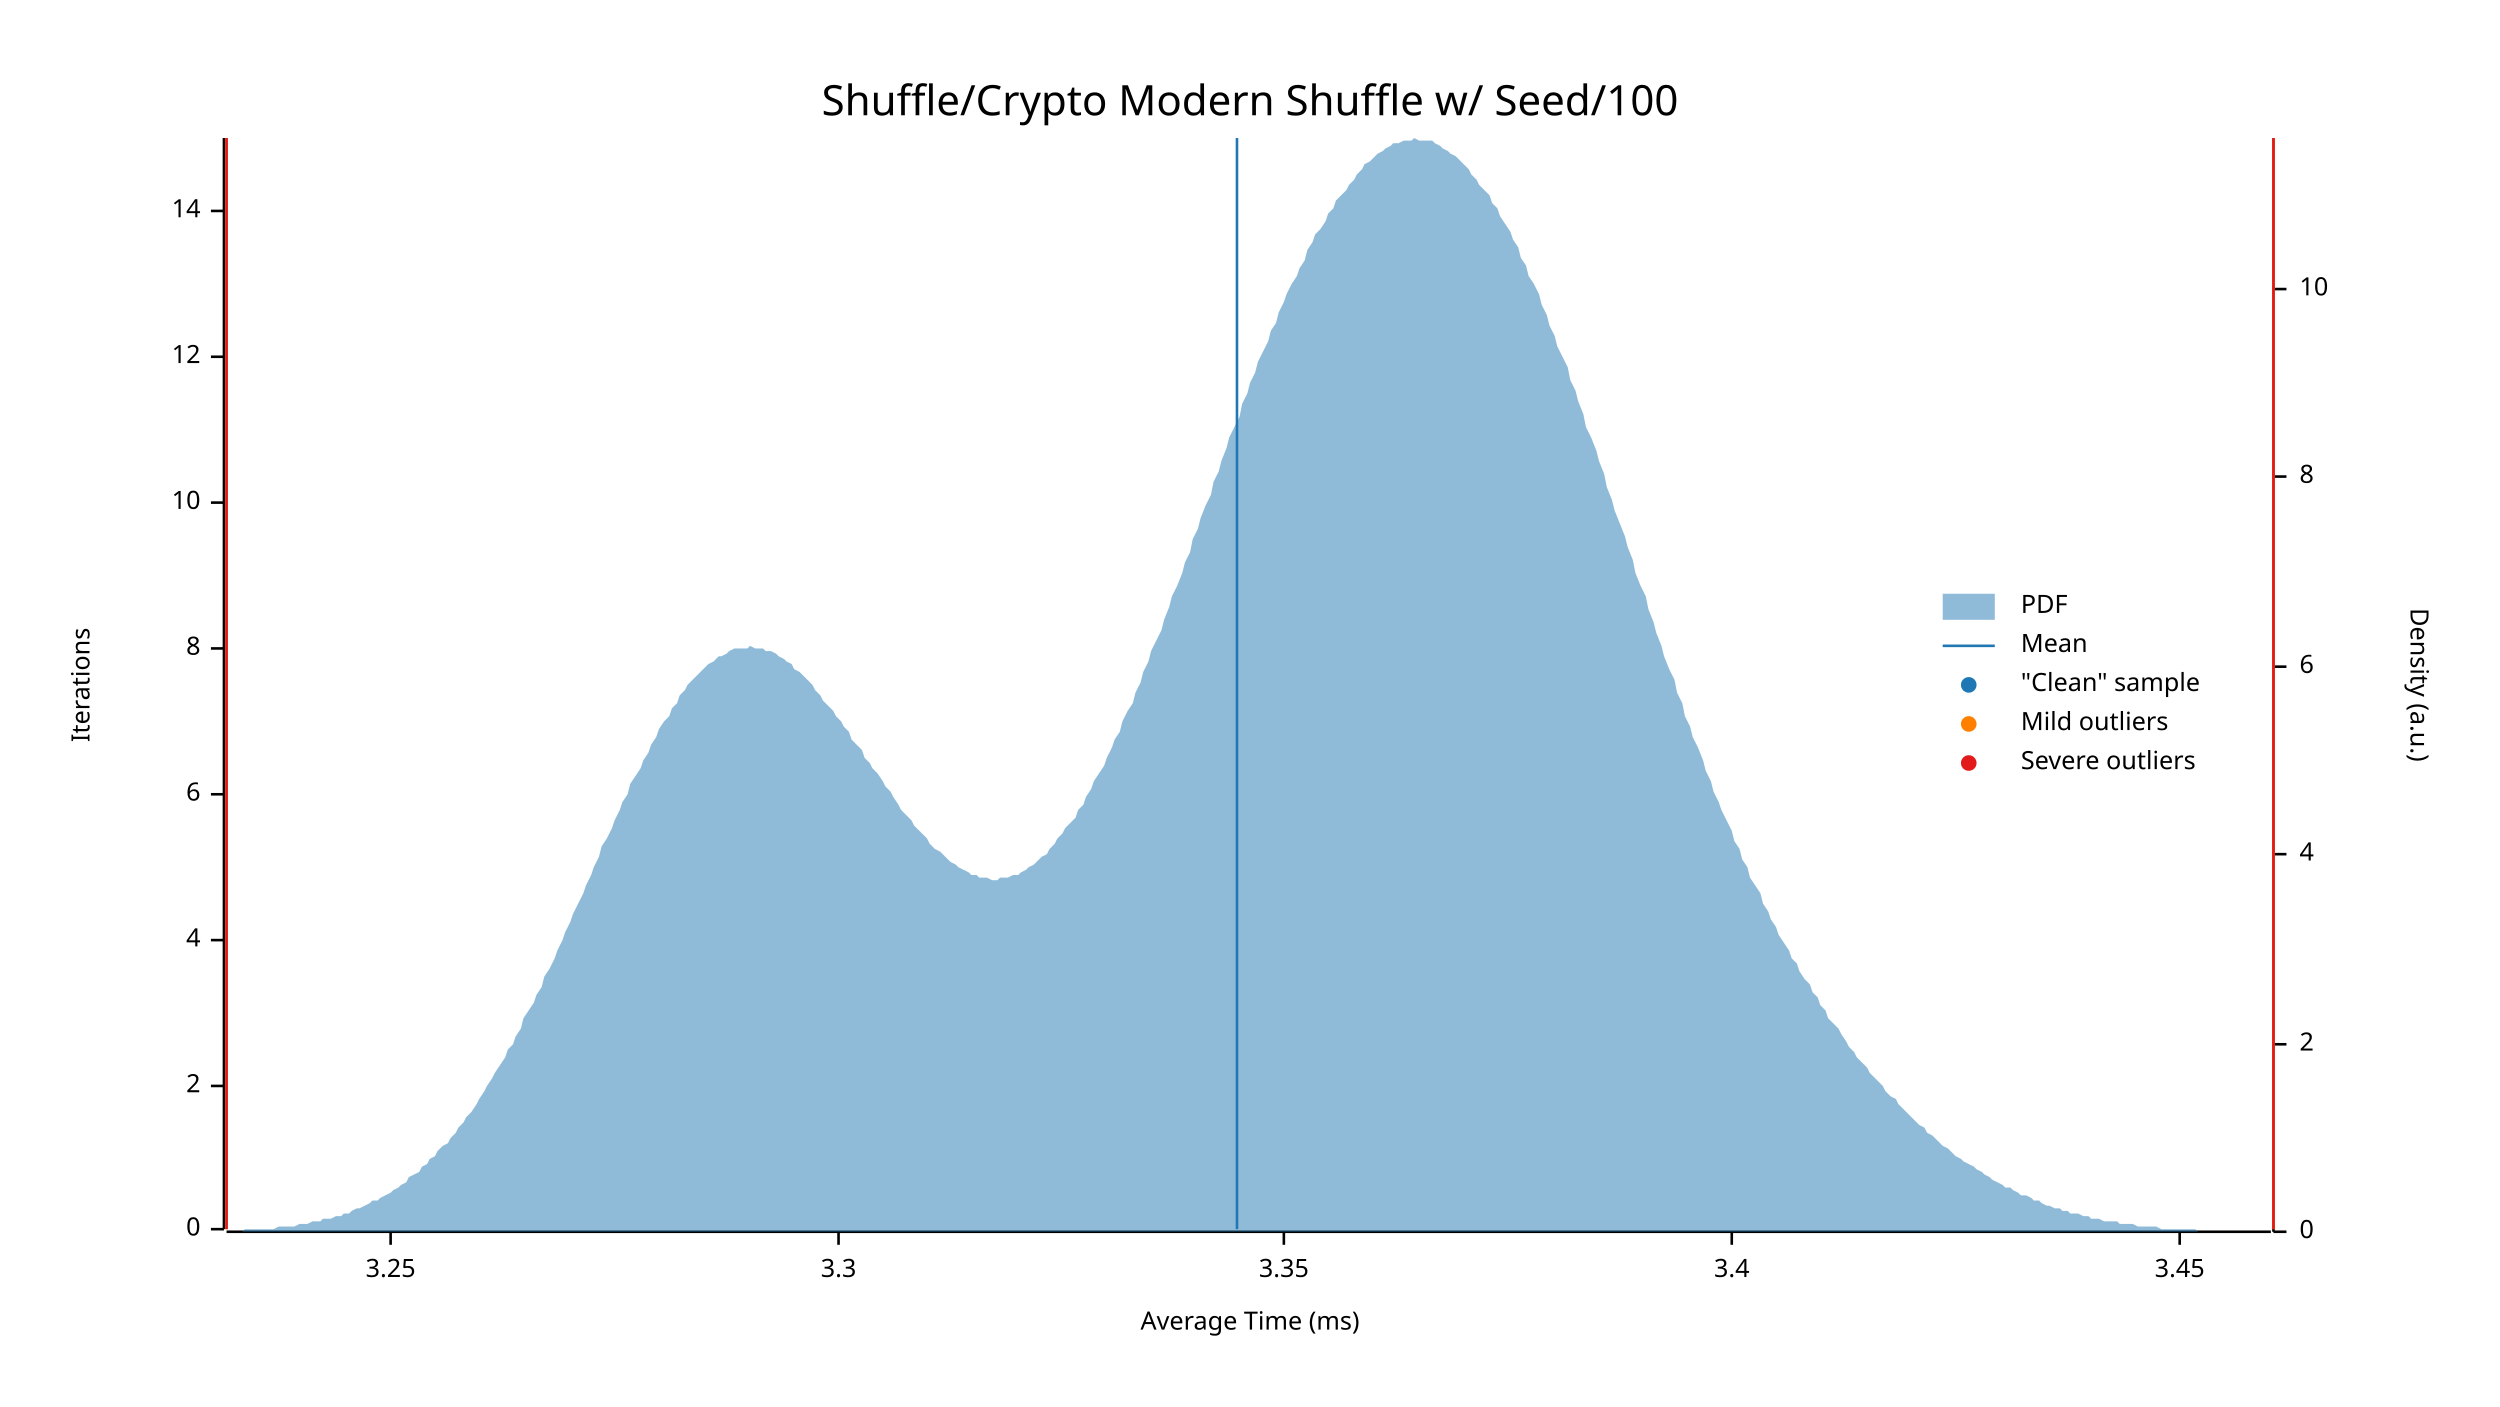
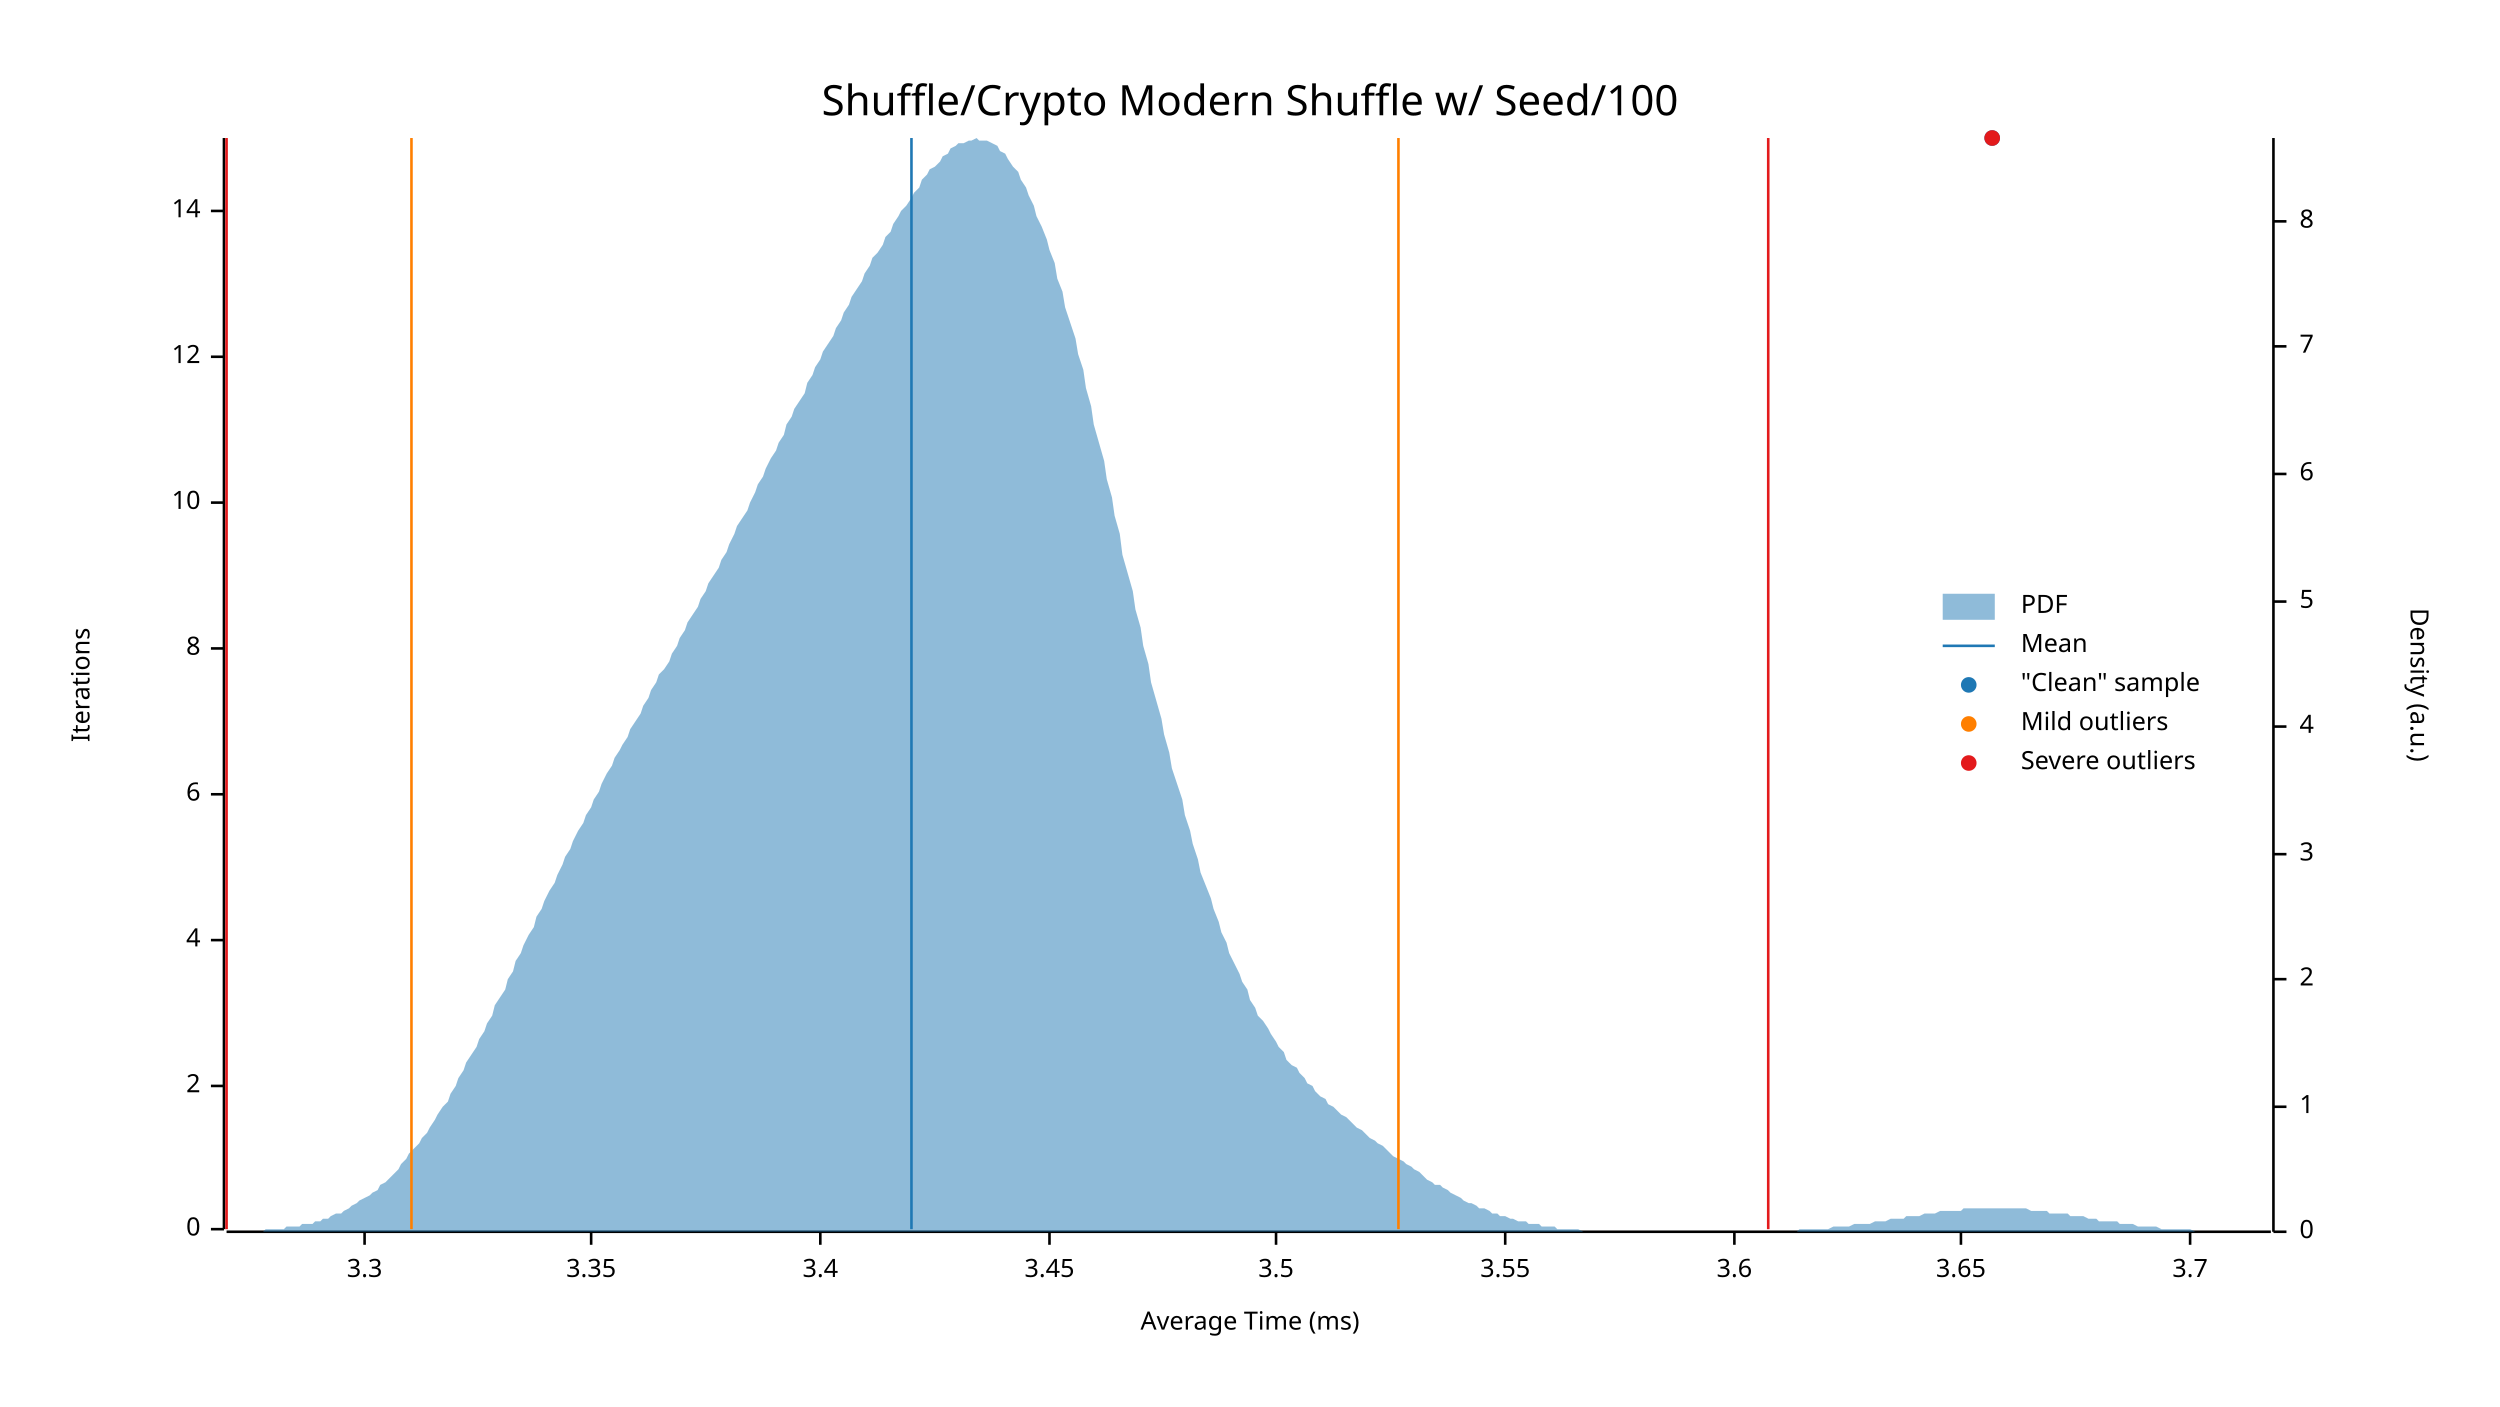
<svg xmlns="http://www.w3.org/2000/svg" width="960" height="540" viewBox="0 0 960 540">
  <text x="480" y="32" dy="0.76em" text-anchor="middle" font-family="sans-serif" font-size="16.129" opacity="1" fill="#000000">
Shuffle/Crypto Modern Shuffle w/ Seed/100
</text>
  <text x="27" y="263" dy="0.76em" text-anchor="middle" font-family="sans-serif" font-size="9.677" opacity="1" fill="#000000" transform="rotate(270, 27, 263)">
Iterations
</text>
  <text x="480" y="513" dy="-0.5ex" text-anchor="middle" font-family="sans-serif" font-size="9.677" opacity="1" fill="#000000">
Average Time (ms)
</text>
  <polyline fill="none" opacity="1" stroke="#000000" stroke-width="1" points="86,53 86,472 " />
  <text x="77" y="472" dy="0.5ex" text-anchor="end" font-family="sans-serif" font-size="9.677" opacity="1" fill="#000000">
0
</text>
  <polyline fill="none" opacity="1" stroke="#000000" stroke-width="1" points="81,472 86,472 " />
  <text x="77" y="417" dy="0.5ex" text-anchor="end" font-family="sans-serif" font-size="9.677" opacity="1" fill="#000000">
2
</text>
  <polyline fill="none" opacity="1" stroke="#000000" stroke-width="1" points="81,417 86,417 " />
  <text x="77" y="361" dy="0.5ex" text-anchor="end" font-family="sans-serif" font-size="9.677" opacity="1" fill="#000000">
4
</text>
  <polyline fill="none" opacity="1" stroke="#000000" stroke-width="1" points="81,361 86,361 " />
  <text x="77" y="305" dy="0.5ex" text-anchor="end" font-family="sans-serif" font-size="9.677" opacity="1" fill="#000000">
6
</text>
  <polyline fill="none" opacity="1" stroke="#000000" stroke-width="1" points="81,305 86,305 " />
  <text x="77" y="249" dy="0.5ex" text-anchor="end" font-family="sans-serif" font-size="9.677" opacity="1" fill="#000000">
8
</text>
  <polyline fill="none" opacity="1" stroke="#000000" stroke-width="1" points="81,249 86,249 " />
  <text x="77" y="193" dy="0.5ex" text-anchor="end" font-family="sans-serif" font-size="9.677" opacity="1" fill="#000000">
10
</text>
  <polyline fill="none" opacity="1" stroke="#000000" stroke-width="1" points="81,193 86,193 " />
  <text x="77" y="137" dy="0.5ex" text-anchor="end" font-family="sans-serif" font-size="9.677" opacity="1" fill="#000000">
12
</text>
  <polyline fill="none" opacity="1" stroke="#000000" stroke-width="1" points="81,137 86,137 " />
  <text x="77" y="81" dy="0.5ex" text-anchor="end" font-family="sans-serif" font-size="9.677" opacity="1" fill="#000000">
14
</text>
  <polyline fill="none" opacity="1" stroke="#000000" stroke-width="1" points="81,81 86,81 " />
  <polyline fill="none" opacity="1" stroke="#000000" stroke-width="1" points="87,473 872,473 " />
-   <text x="150" y="483" dy="0.76em" text-anchor="middle" font-family="sans-serif" font-size="9.677" opacity="1" fill="#000000">
- 3.25
- </text>
-   <polyline fill="none" opacity="1" stroke="#000000" stroke-width="1" points="150,473 150,478 " />
-   <text x="322" y="483" dy="0.76em" text-anchor="middle" font-family="sans-serif" font-size="9.677" opacity="1" fill="#000000">
+   <text x="140" y="483" dy="0.76em" text-anchor="middle" font-family="sans-serif" font-size="9.677" opacity="1" fill="#000000">
3.3
</text>
-   <polyline fill="none" opacity="1" stroke="#000000" stroke-width="1" points="322,473 322,478 " />
-   <text x="493" y="483" dy="0.76em" text-anchor="middle" font-family="sans-serif" font-size="9.677" opacity="1" fill="#000000">
+   <polyline fill="none" opacity="1" stroke="#000000" stroke-width="1" points="140,473 140,478 " />
+   <text x="227" y="483" dy="0.76em" text-anchor="middle" font-family="sans-serif" font-size="9.677" opacity="1" fill="#000000">
3.35
</text>
-   <polyline fill="none" opacity="1" stroke="#000000" stroke-width="1" points="493,473 493,478 " />
-   <text x="665" y="483" dy="0.76em" text-anchor="middle" font-family="sans-serif" font-size="9.677" opacity="1" fill="#000000">
+   <polyline fill="none" opacity="1" stroke="#000000" stroke-width="1" points="227,473 227,478 " />
+   <text x="315" y="483" dy="0.76em" text-anchor="middle" font-family="sans-serif" font-size="9.677" opacity="1" fill="#000000">
3.4
</text>
-   <polyline fill="none" opacity="1" stroke="#000000" stroke-width="1" points="665,473 665,478 " />
-   <text x="837" y="483" dy="0.76em" text-anchor="middle" font-family="sans-serif" font-size="9.677" opacity="1" fill="#000000">
+   <polyline fill="none" opacity="1" stroke="#000000" stroke-width="1" points="315,473 315,478 " />
+   <text x="403" y="483" dy="0.76em" text-anchor="middle" font-family="sans-serif" font-size="9.677" opacity="1" fill="#000000">
3.45
</text>
-   <polyline fill="none" opacity="1" stroke="#000000" stroke-width="1" points="837,473 837,478 " />
+   <polyline fill="none" opacity="1" stroke="#000000" stroke-width="1" points="403,473 403,478 " />
+   <text x="490" y="483" dy="0.76em" text-anchor="middle" font-family="sans-serif" font-size="9.677" opacity="1" fill="#000000">
+ 3.5
+ </text>
+   <polyline fill="none" opacity="1" stroke="#000000" stroke-width="1" points="490,473 490,478 " />
+   <text x="578" y="483" dy="0.76em" text-anchor="middle" font-family="sans-serif" font-size="9.677" opacity="1" fill="#000000">
+ 3.55
+ </text>
+   <polyline fill="none" opacity="1" stroke="#000000" stroke-width="1" points="578,473 578,478 " />
+   <text x="666" y="483" dy="0.76em" text-anchor="middle" font-family="sans-serif" font-size="9.677" opacity="1" fill="#000000">
+ 3.6
+ </text>
+   <polyline fill="none" opacity="1" stroke="#000000" stroke-width="1" points="666,473 666,478 " />
+   <text x="753" y="483" dy="0.76em" text-anchor="middle" font-family="sans-serif" font-size="9.677" opacity="1" fill="#000000">
+ 3.65
+ </text>
+   <polyline fill="none" opacity="1" stroke="#000000" stroke-width="1" points="753,473 753,478 " />
+   <text x="841" y="483" dy="0.76em" text-anchor="middle" font-family="sans-serif" font-size="9.677" opacity="1" fill="#000000">
+ 3.7
+ </text>
+   <polyline fill="none" opacity="1" stroke="#000000" stroke-width="1" points="841,473 841,478 " />
  <text x="933" y="263" dy="0.76em" text-anchor="middle" font-family="sans-serif" font-size="9.677" opacity="1" fill="#000000" transform="rotate(90, 933, 263)">
Density (a.u.)
</text>
  <polyline fill="none" opacity="1" stroke="#000000" stroke-width="1" points="873,53 873,473 " />
  <text x="883" y="473" dy="0.5ex" text-anchor="start" font-family="sans-serif" font-size="9.677" opacity="1" fill="#000000">
0
</text>
  <polyline fill="none" opacity="1" stroke="#000000" stroke-width="1" points="873,473 878,473 " />
-   <text x="883" y="401" dy="0.5ex" text-anchor="start" font-family="sans-serif" font-size="9.677" opacity="1" fill="#000000">
+   <text x="883" y="425" dy="0.5ex" text-anchor="start" font-family="sans-serif" font-size="9.677" opacity="1" fill="#000000">
+ 1
+ </text>
+   <polyline fill="none" opacity="1" stroke="#000000" stroke-width="1" points="873,425 878,425 " />
+   <text x="883" y="376" dy="0.5ex" text-anchor="start" font-family="sans-serif" font-size="9.677" opacity="1" fill="#000000">
2
</text>
-   <polyline fill="none" opacity="1" stroke="#000000" stroke-width="1" points="873,401 878,401 " />
+   <polyline fill="none" opacity="1" stroke="#000000" stroke-width="1" points="873,376 878,376 " />
  <text x="883" y="328" dy="0.5ex" text-anchor="start" font-family="sans-serif" font-size="9.677" opacity="1" fill="#000000">
+ 3
+ </text>
+   <polyline fill="none" opacity="1" stroke="#000000" stroke-width="1" points="873,328 878,328 " />
+   <text x="883" y="279" dy="0.5ex" text-anchor="start" font-family="sans-serif" font-size="9.677" opacity="1" fill="#000000">
4
</text>
-   <polyline fill="none" opacity="1" stroke="#000000" stroke-width="1" points="873,328 878,328 " />
-   <text x="883" y="256" dy="0.5ex" text-anchor="start" font-family="sans-serif" font-size="9.677" opacity="1" fill="#000000">
+   <polyline fill="none" opacity="1" stroke="#000000" stroke-width="1" points="873,279 878,279 " />
+   <text x="883" y="231" dy="0.5ex" text-anchor="start" font-family="sans-serif" font-size="9.677" opacity="1" fill="#000000">
+ 5
+ </text>
+   <polyline fill="none" opacity="1" stroke="#000000" stroke-width="1" points="873,231 878,231 " />
+   <text x="883" y="182" dy="0.5ex" text-anchor="start" font-family="sans-serif" font-size="9.677" opacity="1" fill="#000000">
6
</text>
-   <polyline fill="none" opacity="1" stroke="#000000" stroke-width="1" points="873,256 878,256 " />
-   <text x="883" y="183" dy="0.5ex" text-anchor="start" font-family="sans-serif" font-size="9.677" opacity="1" fill="#000000">
+   <polyline fill="none" opacity="1" stroke="#000000" stroke-width="1" points="873,182 878,182 " />
+   <text x="883" y="133" dy="0.5ex" text-anchor="start" font-family="sans-serif" font-size="9.677" opacity="1" fill="#000000">
+ 7
+ </text>
+   <polyline fill="none" opacity="1" stroke="#000000" stroke-width="1" points="873,133 878,133 " />
+   <text x="883" y="85" dy="0.5ex" text-anchor="start" font-family="sans-serif" font-size="9.677" opacity="1" fill="#000000">
8
</text>
-   <polyline fill="none" opacity="1" stroke="#000000" stroke-width="1" points="873,183 878,183 " />
-   <text x="883" y="111" dy="0.5ex" text-anchor="start" font-family="sans-serif" font-size="9.677" opacity="1" fill="#000000">
- 10
- </text>
-   <polyline fill="none" opacity="1" stroke="#000000" stroke-width="1" points="873,111 878,111 " />
-   <polygon opacity="0.5" fill="#1F78B4" points="87,473 88,473 90,473 91,473 93,473 94,472 96,472 98,472 99,472 101,472 102,472 104,472 105,472 107,471 109,471 110,471 112,471 113,471 115,470 116,470 118,470 120,469 121,469 123,469 124,468 126,468 127,468 129,467 131,467 132,466 134,466 135,465 137,464 138,464 140,463 142,462 143,461 145,461 146,460 148,459 150,458 151,457 153,456 154,455 156,454 157,452 159,451 161,450 162,448 164,447 165,445 167,444 168,442 170,440 172,439 173,437 175,435 176,433 178,431 179,429 181,427 183,424 184,422 186,419 187,417 189,414 190,412 192,409 194,406 195,403 197,401 198,398 200,395 201,391 203,388 205,385 206,382 208,379 209,375 211,372 213,368 214,365 216,361 217,358 219,354 220,351 222,347 224,343 225,340 227,336 228,333 230,329 231,325 233,322 235,318 236,315 238,311 239,308 241,305 242,301 244,298 246,295 247,292 249,289 250,286 252,283 253,280 255,277 257,275 258,272 260,270 261,267 263,265 264,263 266,261 268,259 269,258 271,256 272,255 274,254 276,252 277,252 279,251 280,250 282,249 283,249 285,249 287,249 288,248 290,249 291,249 293,249 294,250 296,250 298,251 299,252 301,253 302,254 304,255 305,257 307,258 309,260 310,261 312,263 313,265 315,267 316,269 318,271 320,273 321,275 323,277 324,279 326,281 327,284 329,286 331,288 332,291 334,293 335,295 337,297 339,300 340,302 342,304 343,306 345,309 346,311 348,313 350,315 351,317 353,319 354,320 356,322 357,324 359,326 361,327 362,328 364,330 365,331 367,332 368,333 370,334 372,335 373,336 375,336 376,337 378,337 379,337 381,338 383,338 384,337 386,337 387,337 389,336 391,336 392,335 394,334 395,333 397,332 398,331 400,329 402,328 403,326 405,324 406,322 408,320 409,318 411,316 413,314 414,311 416,309 417,306 419,303 420,300 422,297 424,294 425,291 427,287 428,284 430,281 431,277 433,273 435,270 436,266 438,262 439,258 441,254 442,250 444,246 446,242 447,238 449,233 450,229 452,225 454,220 455,216 457,212 458,207 460,203 461,199 463,194 465,190 466,185 468,181 469,177 471,172 472,168 474,164 476,160 477,155 479,151 480,147 482,143 483,139 485,135 487,131 488,127 490,124 491,120 493,116 494,113 496,109 498,106 499,103 501,100 502,96 504,93 505,90 507,88 509,85 510,82 512,80 513,77 515,75 517,73 518,71 520,69 521,67 523,65 524,63 526,62 528,60 529,59 531,58 532,57 534,56 535,55 537,55 539,54 540,54 542,54 543,53 545,54 546,54 548,54 550,54 551,55 553,56 554,57 556,58 557,59 559,60 561,62 562,63 564,65 565,67 567,69 568,71 570,73 572,75 573,78 575,80 576,83 578,86 580,89 581,92 583,95 584,99 586,102 587,106 589,109 591,113 592,117 594,121 595,125 597,129 598,133 600,137 602,141 603,146 605,150 606,154 608,159 609,164 611,168 613,173 614,177 616,182 617,187 619,192 620,196 622,201 624,206 625,210 627,215 628,220 630,225 632,229 633,234 635,239 636,243 638,248 639,252 641,257 643,261 644,266 646,270 647,275 649,279 650,283 652,287 654,292 655,296 657,300 658,304 660,308 661,311 663,315 665,319 666,323 668,326 669,330 671,333 672,337 674,340 676,343 677,347 679,350 680,353 682,356 683,359 685,362 687,365 688,368 690,370 691,373 693,376 695,378 696,381 698,383 699,386 701,388 702,391 704,393 706,395 707,397 709,400 710,402 712,404 713,406 715,408 717,410 718,412 720,414 721,415 723,417 724,419 726,421 728,422 729,424 731,426 732,427 734,429 735,430 737,432 739,433 740,435 742,436 743,437 745,439 746,440 748,441 750,443 751,444 753,445 754,446 756,447 758,448 759,449 761,450 762,451 764,452 765,453 767,454 769,455 770,456 772,456 773,457 775,458 776,459 778,459 780,460 781,461 783,461 784,462 786,463 787,463 789,464 791,464 792,465 794,465 795,466 797,466 798,466 800,467 802,467 803,468 805,468 806,468 808,469 809,469 811,469 813,469 814,470 816,470 817,470 819,470 821,471 822,471 824,471 825,471 827,471 828,471 830,472 832,472 833,472 835,472 836,472 838,472 839,472 841,472 843,472 844,473 846,473 847,473 849,473 850,473 852,473 854,473 855,473 857,473 858,473 860,473 861,473 863,473 865,473 866,473 868,473 869,473 871,473 873,473 873,473 87,473 " />
-   <polyline fill="none" opacity="1" stroke="#1F78B4" stroke-width="1" points="475,472 475,53 " />
-   <polyline fill="none" opacity="1" stroke="#FF7F00" stroke-width="1" points="87,472 87,53 " />
-   <polyline fill="none" opacity="1" stroke="#FF7F00" stroke-width="1" points="873,472 873,53 " />
+   <polyline fill="none" opacity="1" stroke="#000000" stroke-width="1" points="873,85 878,85 " />
+   <polygon opacity="0.5" fill="#1F78B4" points="87,473 88,473 90,473 91,473 93,473 94,473 96,473 98,473 99,473 101,473 102,472 104,472 105,472 107,472 109,472 110,471 112,471 113,471 115,471 116,470 118,470 120,470 121,469 123,469 124,468 126,468 127,467 129,466 131,466 132,465 134,464 135,463 137,462 138,461 140,460 142,459 143,458 145,457 146,455 148,454 150,452 151,451 153,449 154,447 156,445 157,443 159,441 161,439 162,437 164,435 165,433 167,430 168,428 170,425 172,423 173,420 175,417 176,414 178,411 179,408 181,405 183,402 184,399 186,396 187,393 189,390 190,386 192,383 194,380 195,376 197,373 198,369 200,366 201,363 203,359 205,356 206,352 208,349 209,346 211,342 213,339 214,336 216,332 217,329 219,326 220,323 222,319 224,316 225,313 227,310 228,307 230,304 231,301 233,297 235,294 236,291 238,288 239,286 241,283 242,280 244,277 246,274 247,271 249,268 250,265 252,262 253,259 255,257 257,254 258,251 260,248 261,245 263,242 264,239 266,236 268,233 269,230 271,227 272,224 274,221 276,218 277,215 279,212 280,209 282,205 283,202 285,199 287,196 288,193 290,189 291,186 293,183 294,180 296,176 298,173 299,170 301,167 302,163 304,160 305,157 307,154 309,151 310,147 312,144 313,141 315,138 316,135 318,132 320,129 321,126 323,123 324,120 326,117 327,114 329,111 331,108 332,105 334,102 335,99 337,97 339,94 340,91 342,89 343,86 345,83 346,81 348,79 350,76 351,74 353,72 354,69 356,67 357,65 359,64 361,62 362,60 364,59 365,57 367,56 368,55 370,55 372,54 373,54 375,53 376,54 378,54 379,54 381,55 383,56 384,58 386,59 387,61 389,64 391,66 392,69 394,72 395,75 397,79 398,83 400,87 402,92 403,96 405,101 406,107 408,112 409,118 411,124 413,130 414,136 416,142 417,149 419,156 420,163 422,170 424,177 425,184 427,191 428,198 430,205 431,213 433,220 435,227 436,234 438,241 439,248 441,255 442,262 444,269 446,276 447,282 449,289 450,295 452,301 454,307 455,313 457,319 458,324 460,330 461,335 463,340 465,345 466,349 468,354 469,358 471,362 472,366 474,370 476,374 477,377 479,380 480,384 482,387 483,390 485,392 487,395 488,397 490,400 491,402 493,404 494,407 496,409 498,410 499,412 501,414 502,416 504,417 505,419 507,421 509,422 510,424 512,425 513,426 515,428 517,429 518,430 520,432 521,433 523,434 524,435 526,437 528,438 529,439 531,440 532,441 534,443 535,444 537,445 539,446 540,447 542,448 543,449 545,450 546,451 548,453 550,454 551,455 553,455 554,456 556,457 557,458 559,459 561,460 562,461 564,462 565,462 567,463 568,464 570,464 572,465 573,466 575,466 576,467 578,467 580,468 581,468 583,469 584,469 586,469 587,470 589,470 591,470 592,471 594,471 595,471 597,471 598,472 600,472 602,472 603,472 605,472 606,472 608,473 609,473 611,473 613,473 614,473 616,473 617,473 619,473 620,473 622,473 624,473 625,473 627,473 628,473 630,473 632,473 633,473 635,473 636,473 638,473 639,473 641,473 643,473 644,473 646,473 647,473 649,473 650,473 652,473 654,473 655,473 657,473 658,473 660,473 661,473 663,473 665,473 666,473 668,473 669,473 671,473 672,473 674,473 676,473 677,473 679,473 680,473 682,473 683,473 685,473 687,473 688,473 690,473 691,472 693,472 695,472 696,472 698,472 699,472 701,472 702,472 704,471 706,471 707,471 709,471 710,471 712,470 713,470 715,470 717,470 718,470 720,469 721,469 723,469 724,469 726,468 728,468 729,468 731,468 732,467 734,467 735,467 737,467 739,466 740,466 742,466 743,466 745,465 746,465 748,465 750,465 751,465 753,465 754,464 756,464 758,464 759,464 761,464 762,464 764,464 765,464 767,464 769,464 770,464 772,464 773,464 775,464 776,464 778,464 780,465 781,465 783,465 784,465 786,465 787,466 789,466 791,466 792,466 794,466 795,467 797,467 798,467 800,467 802,468 803,468 805,468 806,469 808,469 809,469 811,469 813,469 814,470 816,470 817,470 819,470 821,471 822,471 824,471 825,471 827,471 828,471 830,472 832,472 833,472 835,472 836,472 838,472 839,472 841,472 843,473 844,473 846,473 847,473 849,473 850,473 852,473 854,473 855,473 857,473 858,473 860,473 861,473 863,473 865,473 866,473 868,473 869,473 871,473 873,473 873,473 87,473 " />
+   <polyline fill="none" opacity="1" stroke="#1F78B4" stroke-width="1" points="350,472 350,53 " />
+   <polyline fill="none" opacity="1" stroke="#FF7F00" stroke-width="1" points="158,472 158,53 " />
+   <polyline fill="none" opacity="1" stroke="#FF7F00" stroke-width="1" points="537,472 537,53 " />
  <polyline fill="none" opacity="1" stroke="#E31A1C" stroke-width="1" points="87,472 87,53 " />
-   <polyline fill="none" opacity="1" stroke="#E31A1C" stroke-width="1" points="873,472 873,53 " />
+   <polyline fill="none" opacity="1" stroke="#E31A1C" stroke-width="1" points="679,472 679,53 " />
+   <circle cx="765" cy="53" r="3" opacity="1" fill="#1F78B4" stroke="none" stroke-width="1" />
+   <circle cx="765" cy="53" r="3" opacity="1" fill="#E31A1C" stroke="none" stroke-width="1" />
  <text x="776" y="228" dy="0.76em" text-anchor="start" font-family="sans-serif" font-size="9.677" opacity="1" fill="#000000">
PDF
</text>
  <text x="776" y="243" dy="0.76em" text-anchor="start" font-family="sans-serif" font-size="9.677" opacity="1" fill="#000000">
Mean
</text>
  <text x="776" y="258" dy="0.76em" text-anchor="start" font-family="sans-serif" font-size="9.677" opacity="1" fill="#000000">
"Clean" sample
</text>
  <text x="776" y="273" dy="0.76em" text-anchor="start" font-family="sans-serif" font-size="9.677" opacity="1" fill="#000000">
Mild outliers
</text>
  <text x="776" y="288" dy="0.76em" text-anchor="start" font-family="sans-serif" font-size="9.677" opacity="1" fill="#000000">
Severe outliers
</text>
  <rect x="746" y="228" width="20" height="10" opacity="0.5" fill="#1F78B4" stroke="none" />
  <polyline fill="none" opacity="1" stroke="#1F78B4" stroke-width="1" points="746,248 766,248 " />
  <circle cx="756" cy="263" r="3" opacity="1" fill="#1F78B4" stroke="none" stroke-width="1" />
  <circle cx="756" cy="278" r="3" opacity="1" fill="#FF7F00" stroke="none" stroke-width="1" />
  <circle cx="756" cy="293" r="3" opacity="1" fill="#E31A1C" stroke="none" stroke-width="1" />
</svg>
